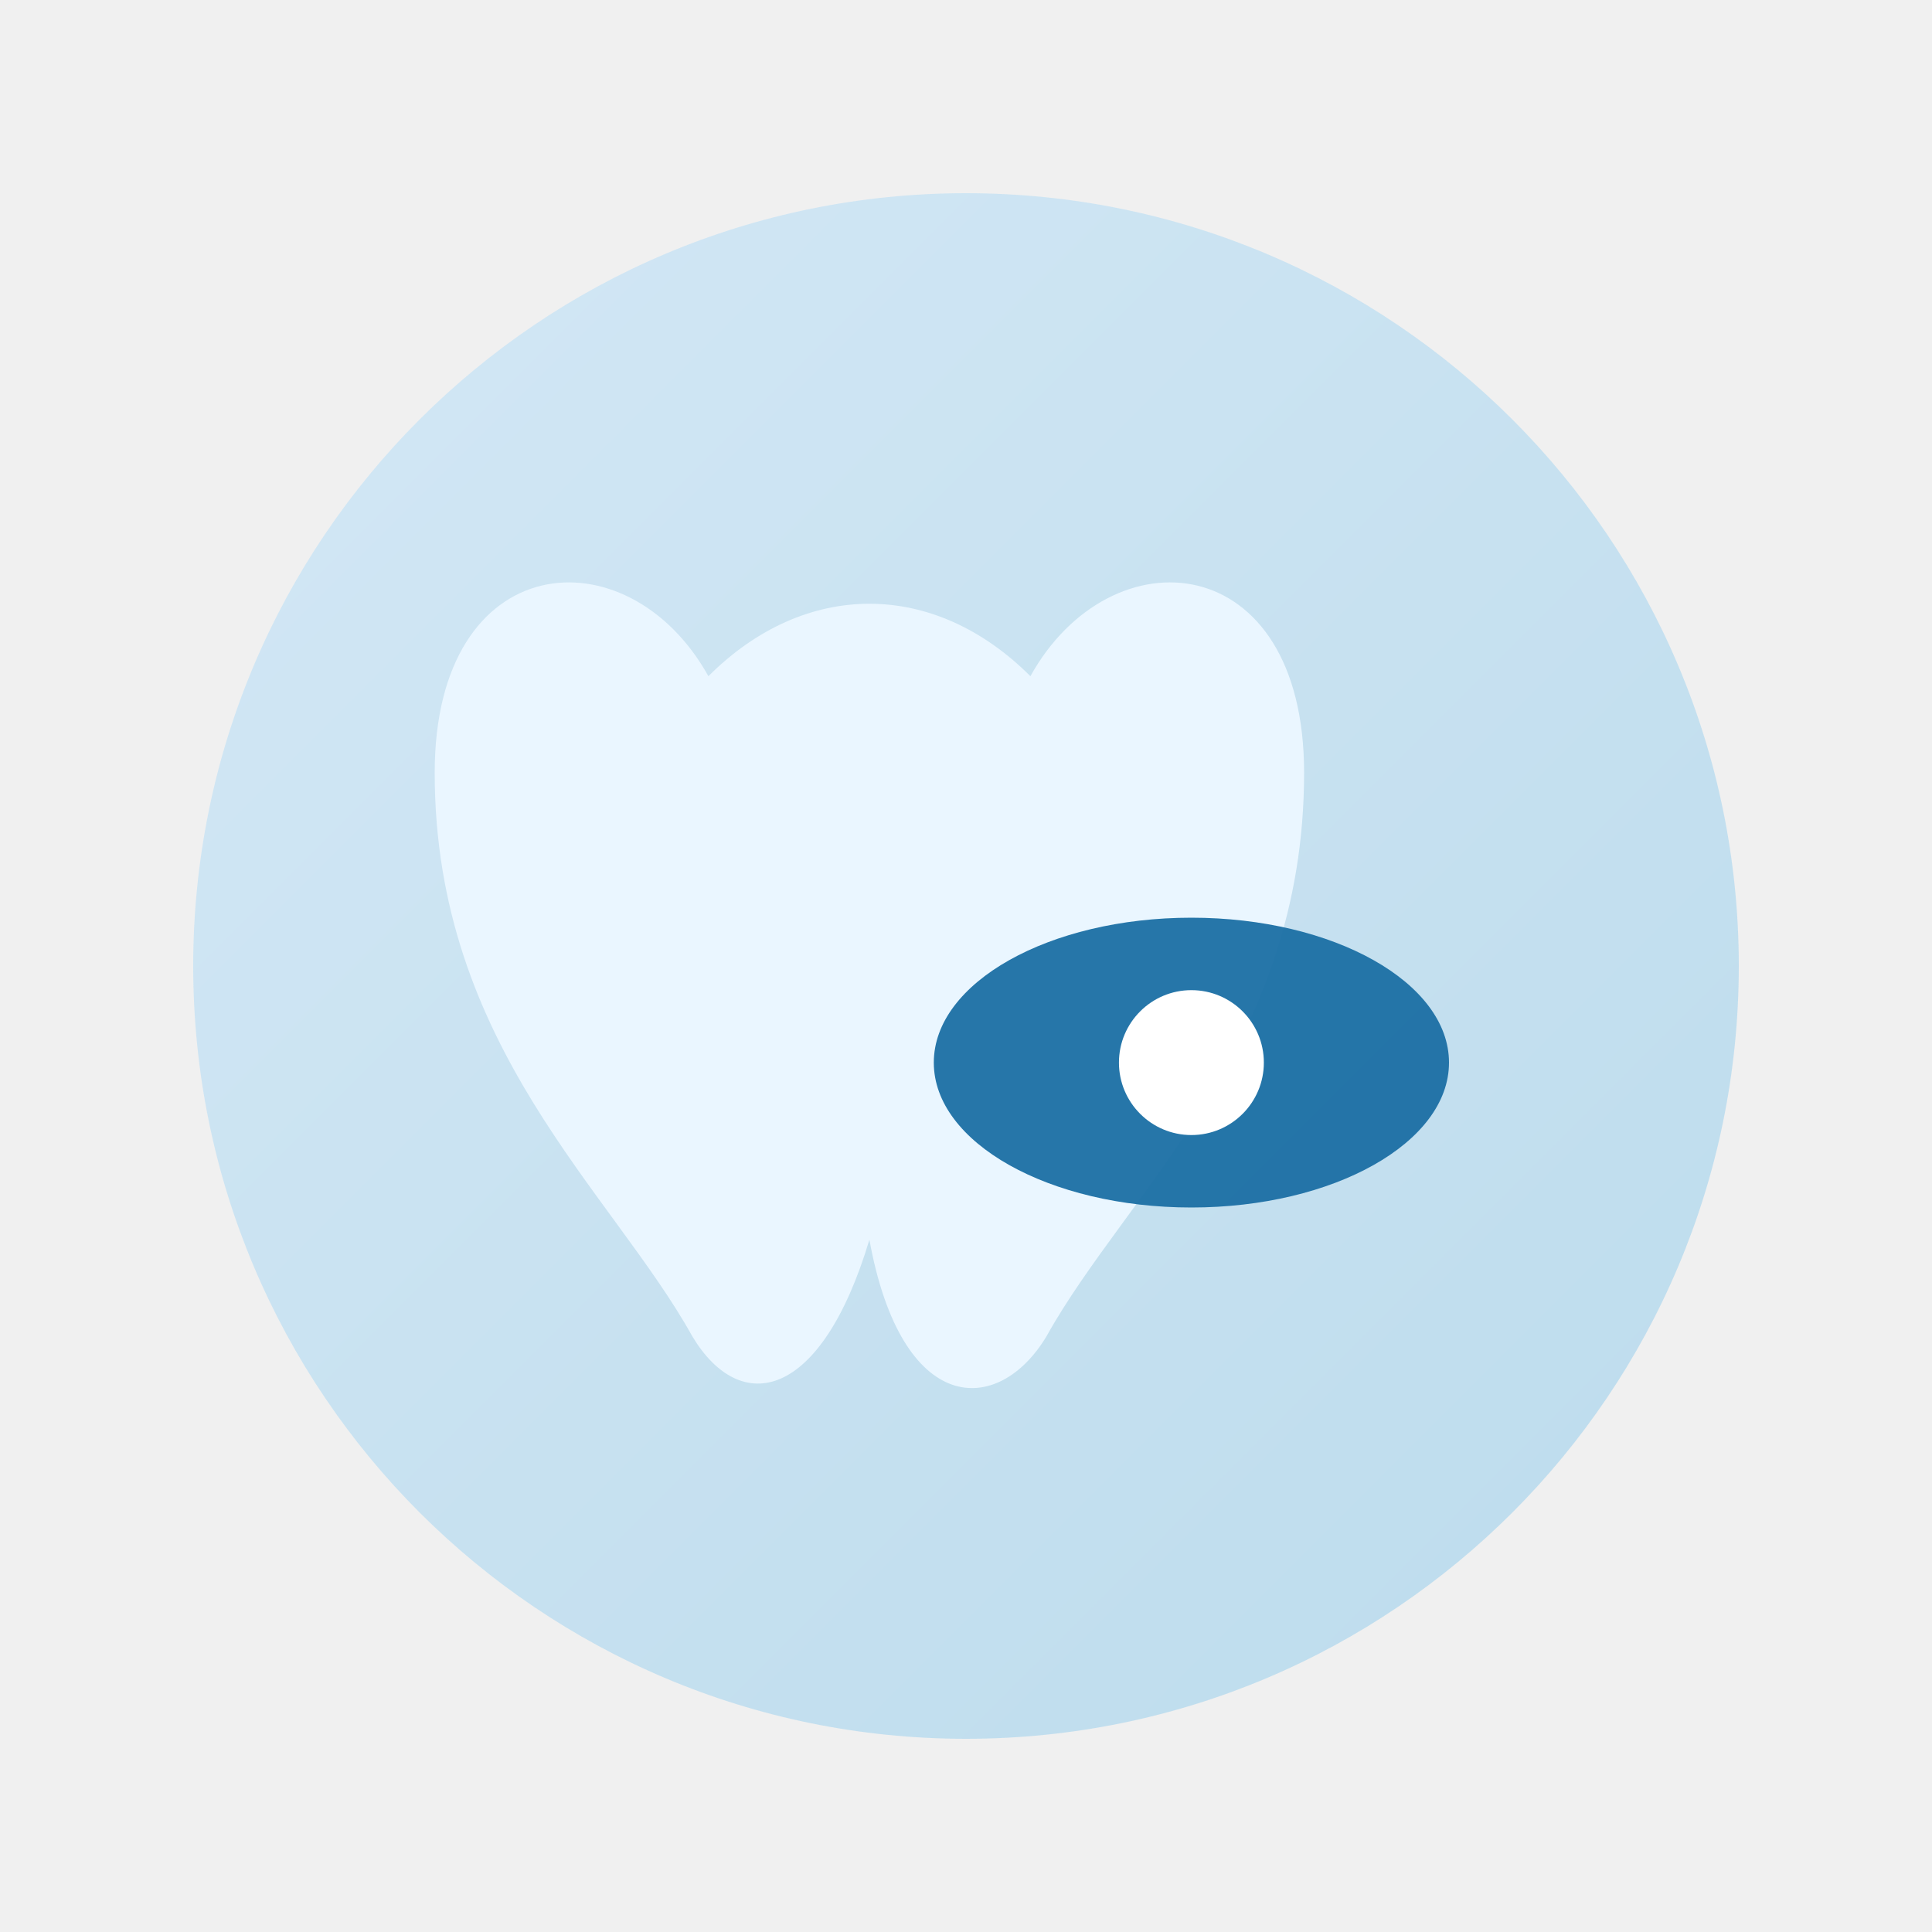
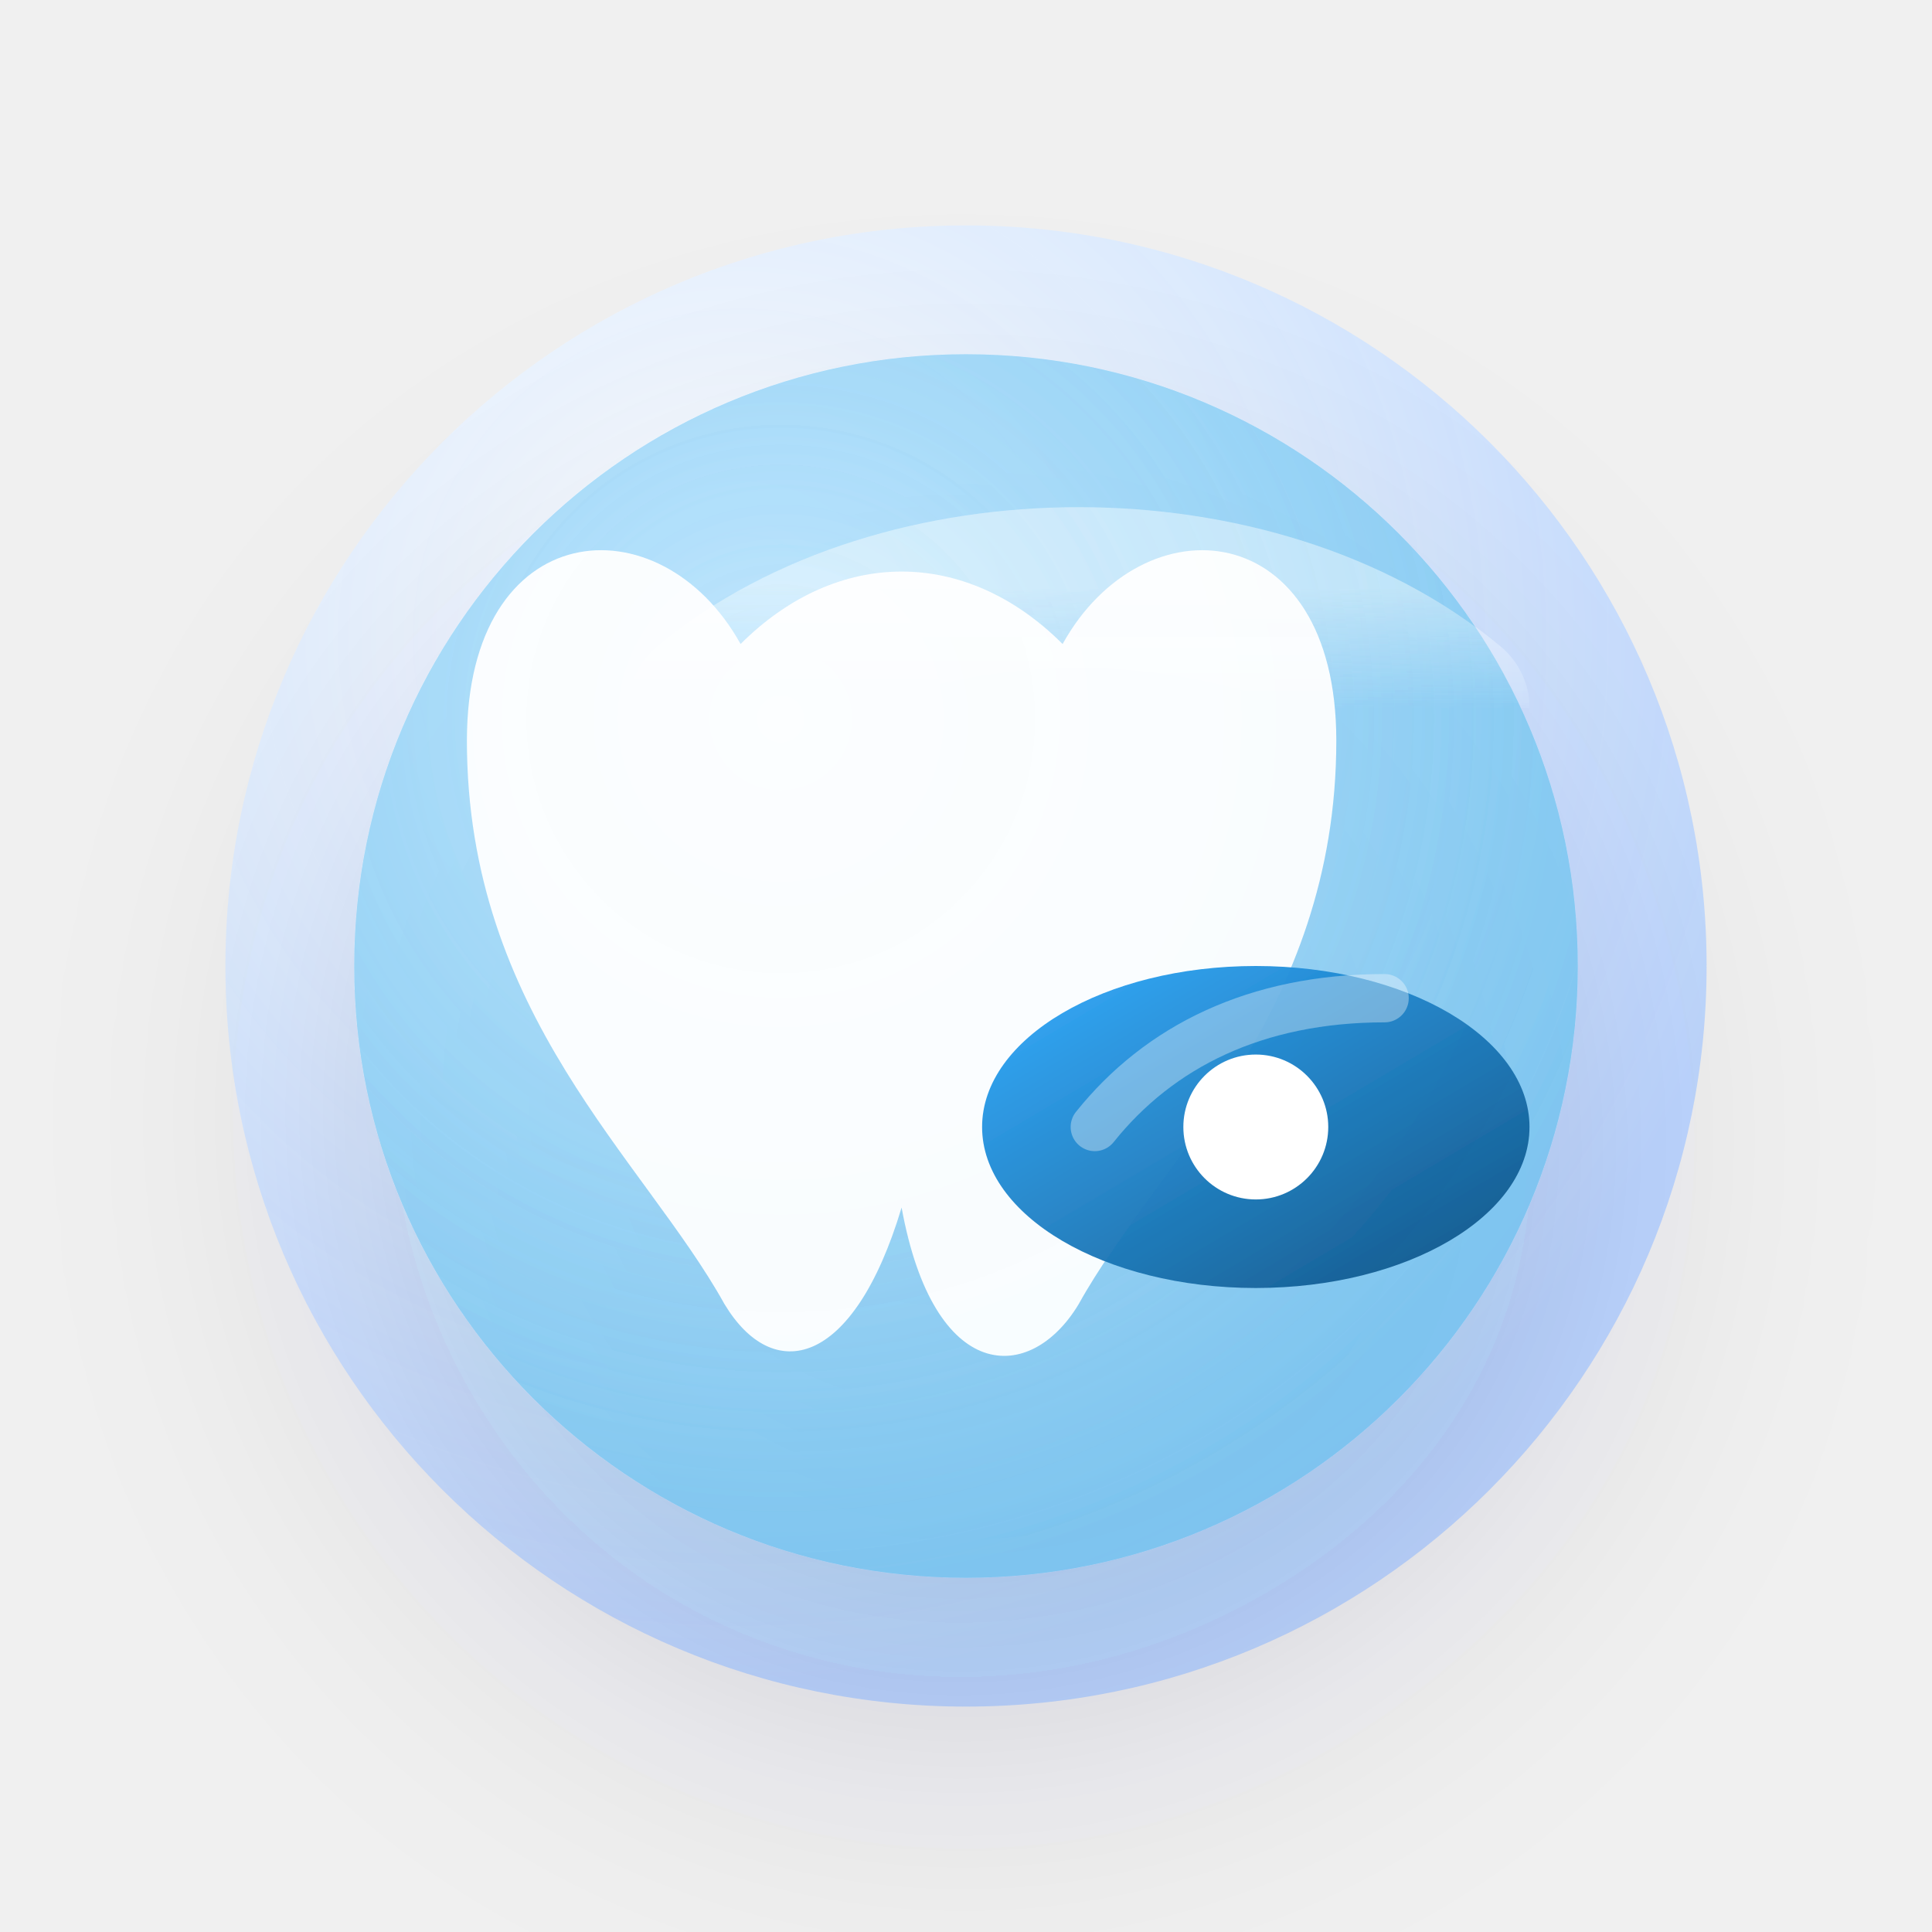
- <svg xmlns="http://www.w3.org/2000/svg" width="120" height="120" viewBox="0 0 120 120">
+ <svg xmlns="http://www.w3.org/2000/svg" width="160" height="160" viewBox="0 0 120 120">
  <defs>
-     <linearGradient id="dvGrad" x1="0" y1="0" x2="1" y2="1">
-       <stop offset="0%" stop-color="#9FD8FF" />
-       <stop offset="100%" stop-color="#5BB6E6" />
+     <radialGradient id="bg" cx="35%" cy="28%" r="70%">
+       <stop offset="0" stop-color="#ffffff" stop-opacity="0.98" />
+       <stop offset="0.55" stop-color="#dcebff" stop-opacity="0.95" />
+       <stop offset="1" stop-color="#b9d4ff" stop-opacity="0.92" />
+     </radialGradient>
+     <filter id="softShadow" x="-30%" y="-30%" width="160%" height="160%">
+       <feDropShadow dx="0" dy="10" stdDeviation="10" flood-color="#0b2a52" flood-opacity="0.16" />
+     </filter>
+     <radialGradient id="orb" cx="35%" cy="30%" r="70%">
+       <stop offset="0" stop-color="#bfe6ff" stop-opacity="0.95" />
+       <stop offset="1" stop-color="#6fc2ee" stop-opacity="0.78" />
+     </radialGradient>
+     <linearGradient id="eye" x1="0" y1="0" x2="1" y2="1">
+       <stop offset="0" stop-color="#2aa9ff" />
+       <stop offset="1" stop-color="#0f4f7f" />
+     </linearGradient>
+     <linearGradient id="shine" x1="0" y1="0" x2="0" y2="1">
+       <stop offset="0" stop-color="#ffffff" stop-opacity="0.6" />
+       <stop offset="1" stop-color="#ffffff" stop-opacity="0" />
    </linearGradient>
  </defs>
-   <circle cx="60" cy="60" r="48" fill="url(#dvGrad)" opacity="0.35" />
-   <path d="M44 42c-5-9-17-8-17 6 0 17 11 26 16 35 3 5 8 4 11-6 2 11 8 11 11 6 5-9 16-18 16-35 0-14-12-15-17-6-6-6-14-6-20 0z" fill="#EAF6FF" />
-   <ellipse cx="74" cy="66" rx="16" ry="9" fill="#1C6FA5" opacity="0.95" />
-   <circle cx="74" cy="66" r="4.5" fill="#fff" />
+   <circle cx="60" cy="60" r="46" fill="url(#bg)" />
+   <g filter="url(#softShadow)">
+     <circle cx="60" cy="60" r="38" fill="url(#orb)" />
+     <path d="M46 40c-5-9-17-8-17 6 0 17 11 26 16 35 3 5 8 4 11-6 2 11 8 11 11 6 5-9 16-18 16-35 0-14-12-15-17-6-6-6-14-6-20 0z" fill="#ffffff" opacity="0.94" />
+     <ellipse cx="78" cy="70" rx="17" ry="10" fill="url(#eye)" opacity="0.95" />
+     <circle cx="78" cy="70" r="4.5" fill="#fff" />
+     <path d="M68 70c4-5 10-8 18-8" stroke="#ffffff" stroke-opacity=".35" stroke-width="3" fill="none" stroke-linecap="round" />
+     <path d="M44 44c12-10 34-10 46 0" fill="none" stroke="url(#shine)" stroke-width="10" stroke-linecap="round" opacity="0.7" />
+   </g>
</svg>
